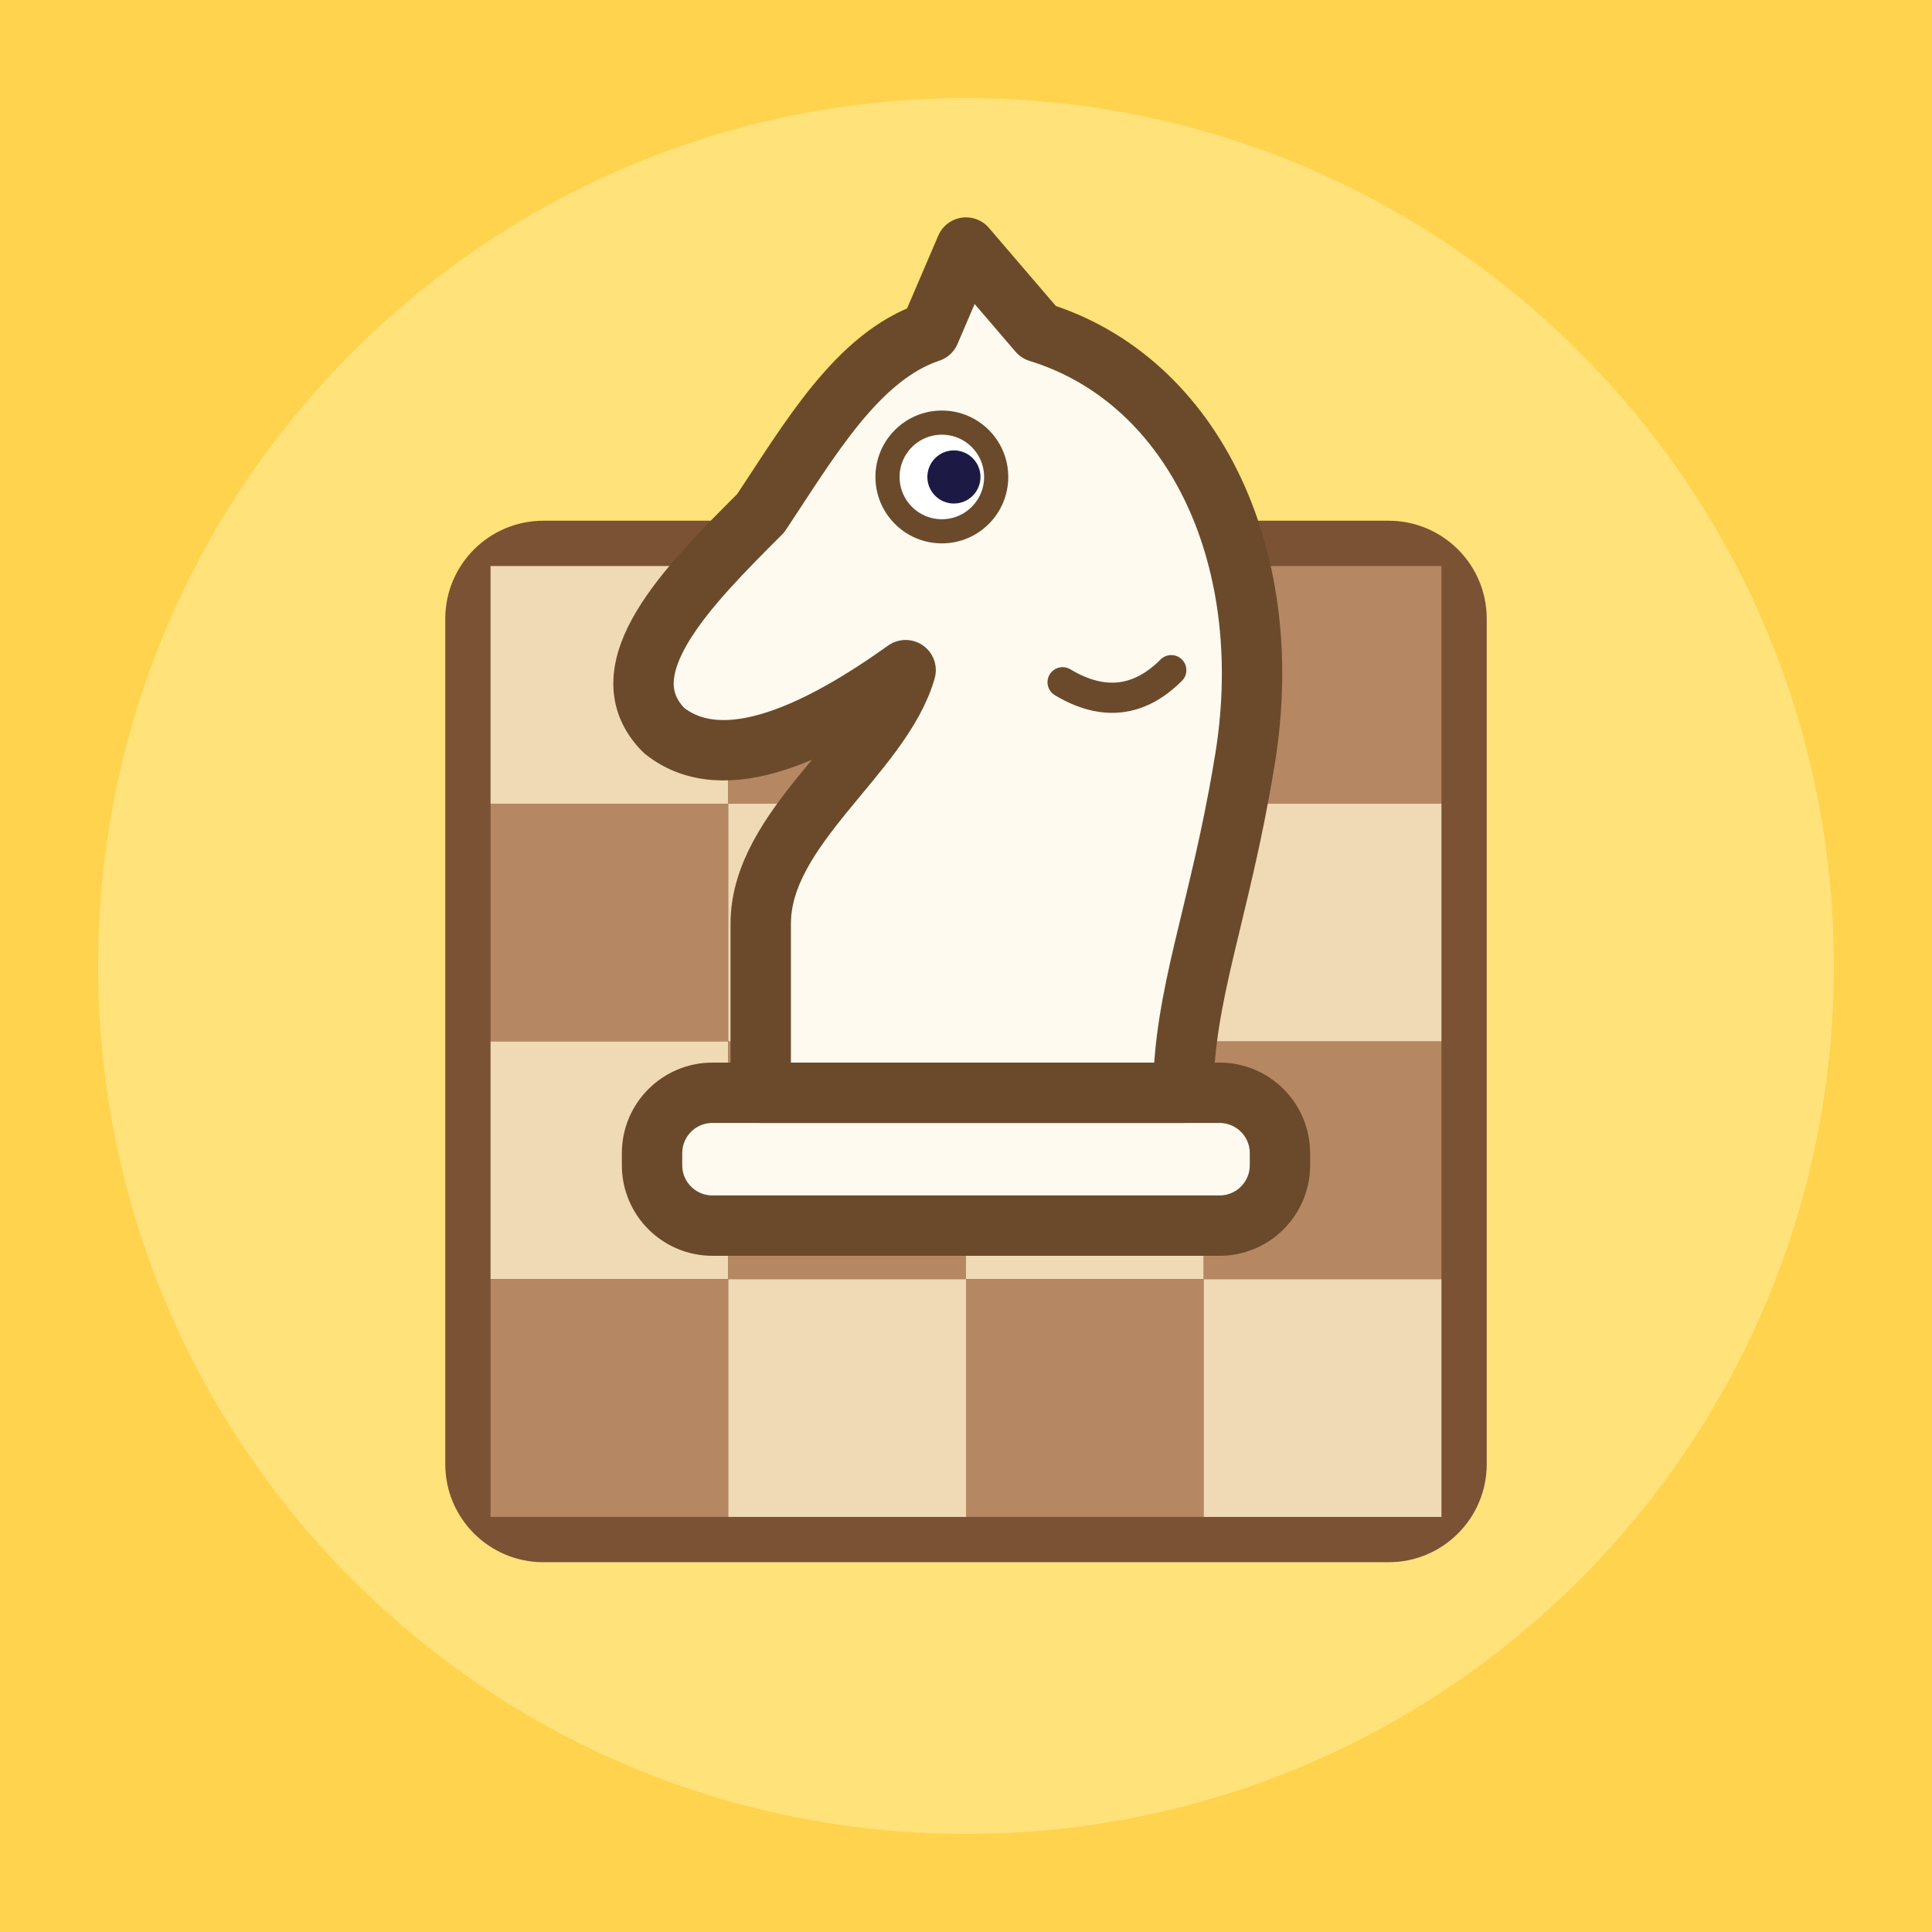
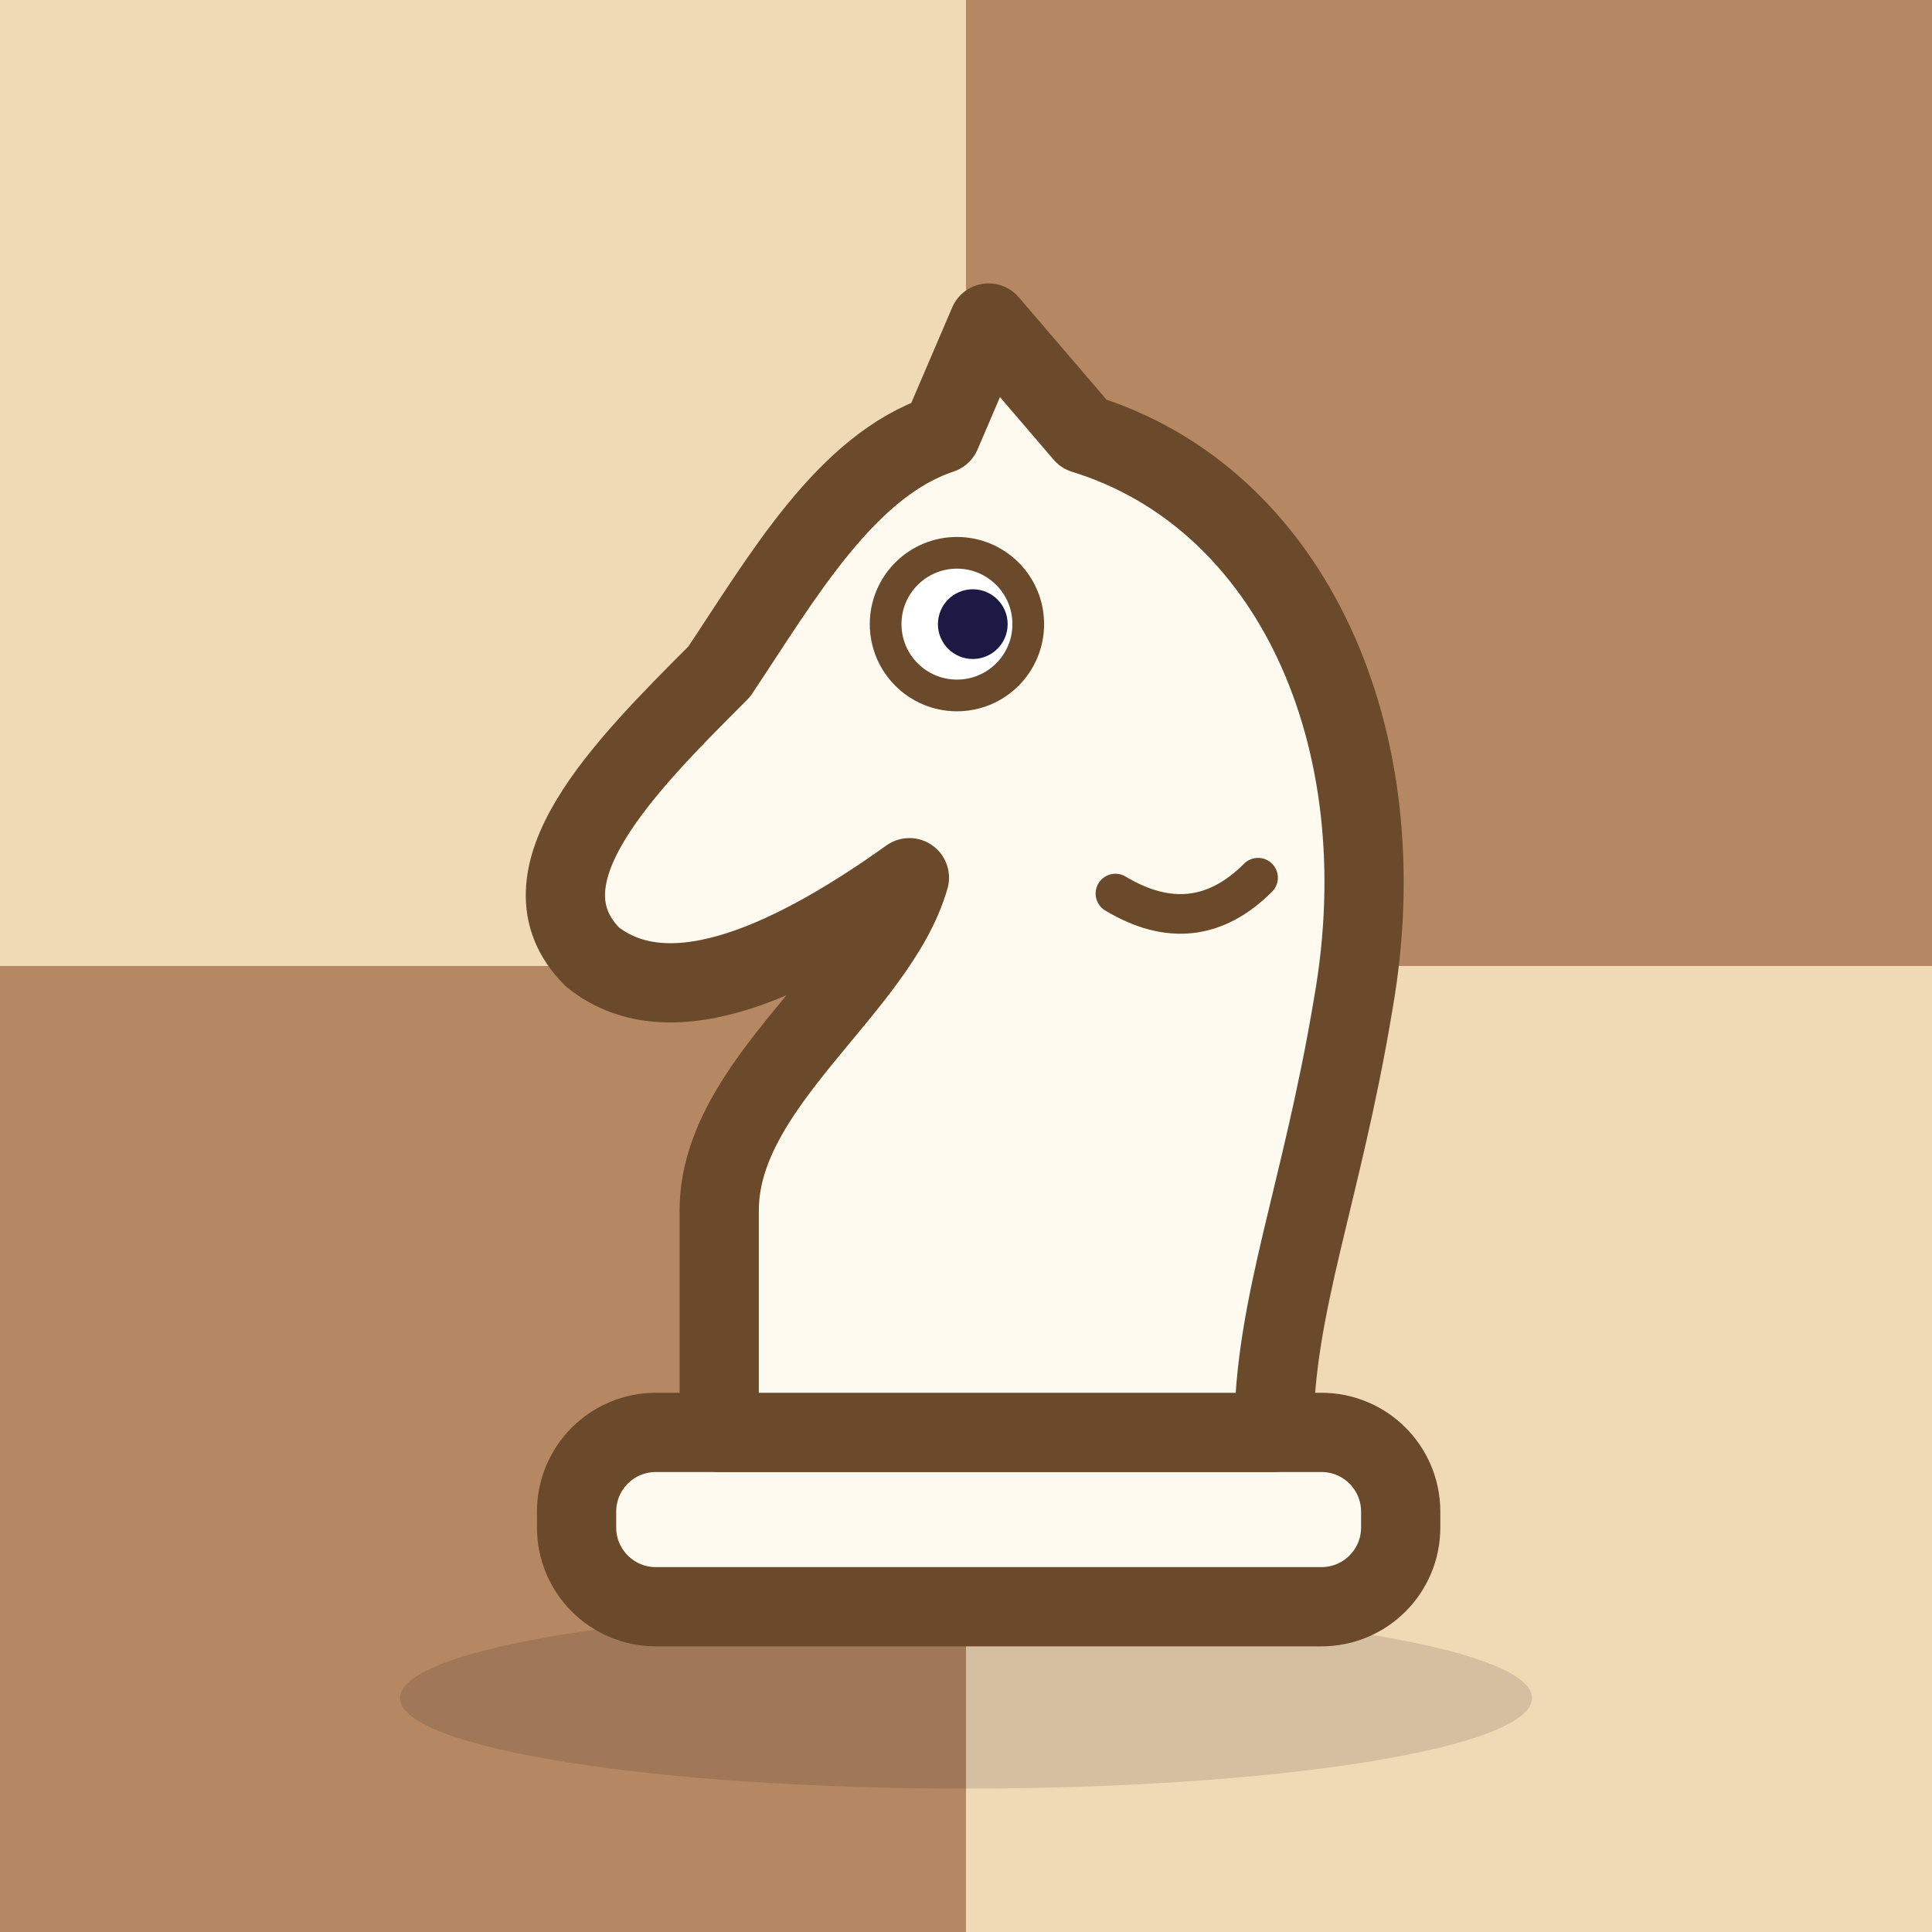
<svg xmlns="http://www.w3.org/2000/svg" width="512" height="512" viewBox="0 0 512 512">
-   <rect width="512" height="512" fill="#ffd34d" />
-   <circle cx="256" cy="256" r="230" fill="#ffe27a" />
-   <rect x="118" y="138" width="276" height="276" rx="26" fill="#7b5234" />
-   <g>
-     <rect x="130" y="150" width="63" height="63" fill="#f0d9b5" />
-     <rect x="193" y="150" width="63" height="63" fill="#b58863" />
-     <rect x="256" y="150" width="63" height="63" fill="#f0d9b5" />
-     <rect x="319" y="150" width="63" height="63" fill="#b58863" />
-     <rect x="130" y="213" width="63" height="63" fill="#b58863" />
-     <rect x="193" y="213" width="63" height="63" fill="#f0d9b5" />
-     <rect x="256" y="213" width="63" height="63" fill="#b58863" />
-     <rect x="319" y="213" width="63" height="63" fill="#f0d9b5" />
-     <rect x="130" y="276" width="63" height="63" fill="#f0d9b5" />
-     <rect x="193" y="276" width="63" height="63" fill="#b58863" />
-     <rect x="256" y="276" width="63" height="63" fill="#f0d9b5" />
-     <rect x="319" y="276" width="63" height="63" fill="#b58863" />
-     <rect x="130" y="339" width="63" height="63" fill="#b58863" />
-     <rect x="193" y="339" width="63" height="63" fill="#f0d9b5" />
-     <rect x="256" y="339" width="63" height="63" fill="#b58863" />
-     <rect x="319" y="339" width="63" height="63" fill="#f0d9b5" />
-   </g>
-   <g transform="translate(96 40) scale(3.2)">
+   <rect width="256" height="256" fill="#f0d9b5" />
+   <rect x="256" width="256" height="256" fill="#b58863" />
+   <rect y="256" width="256" height="256" fill="#b58863" />
+   <rect x="256" y="256" width="256" height="256" fill="#f0d9b5" />
+   <ellipse cx="256" cy="450" rx="150" ry="24" fill="#000" opacity="0.12" />
+   <g transform="translate(52 52) scale(4.2)">
    <g fill="#fffaf0" stroke="#6b4a2b" stroke-width="5" stroke-linejoin="round" stroke-linecap="round">
      <rect x="24" y="78" width="52" height="11" rx="5" />
      <path d="M33 78 L33 64 C33 56 43 50 45 43 C38 48 30 52 25 48 C20 43 27 36 33 30                C37 24 41 17 47 15 L50 8 L56 15 C69 19 76 34 73 51 C71 63 68 70 68 78 Z" />
    </g>
    <circle cx="48" cy="27" r="4.5" fill="#fff" stroke="#6b4a2b" stroke-width="2" />
    <circle cx="49" cy="27" r="2.2" fill="#1c1a45" />
    <path d="M58 44 Q63 47 67 43" fill="none" stroke="#6b4a2b" stroke-width="2.5" stroke-linecap="round" />
  </g>
</svg>
